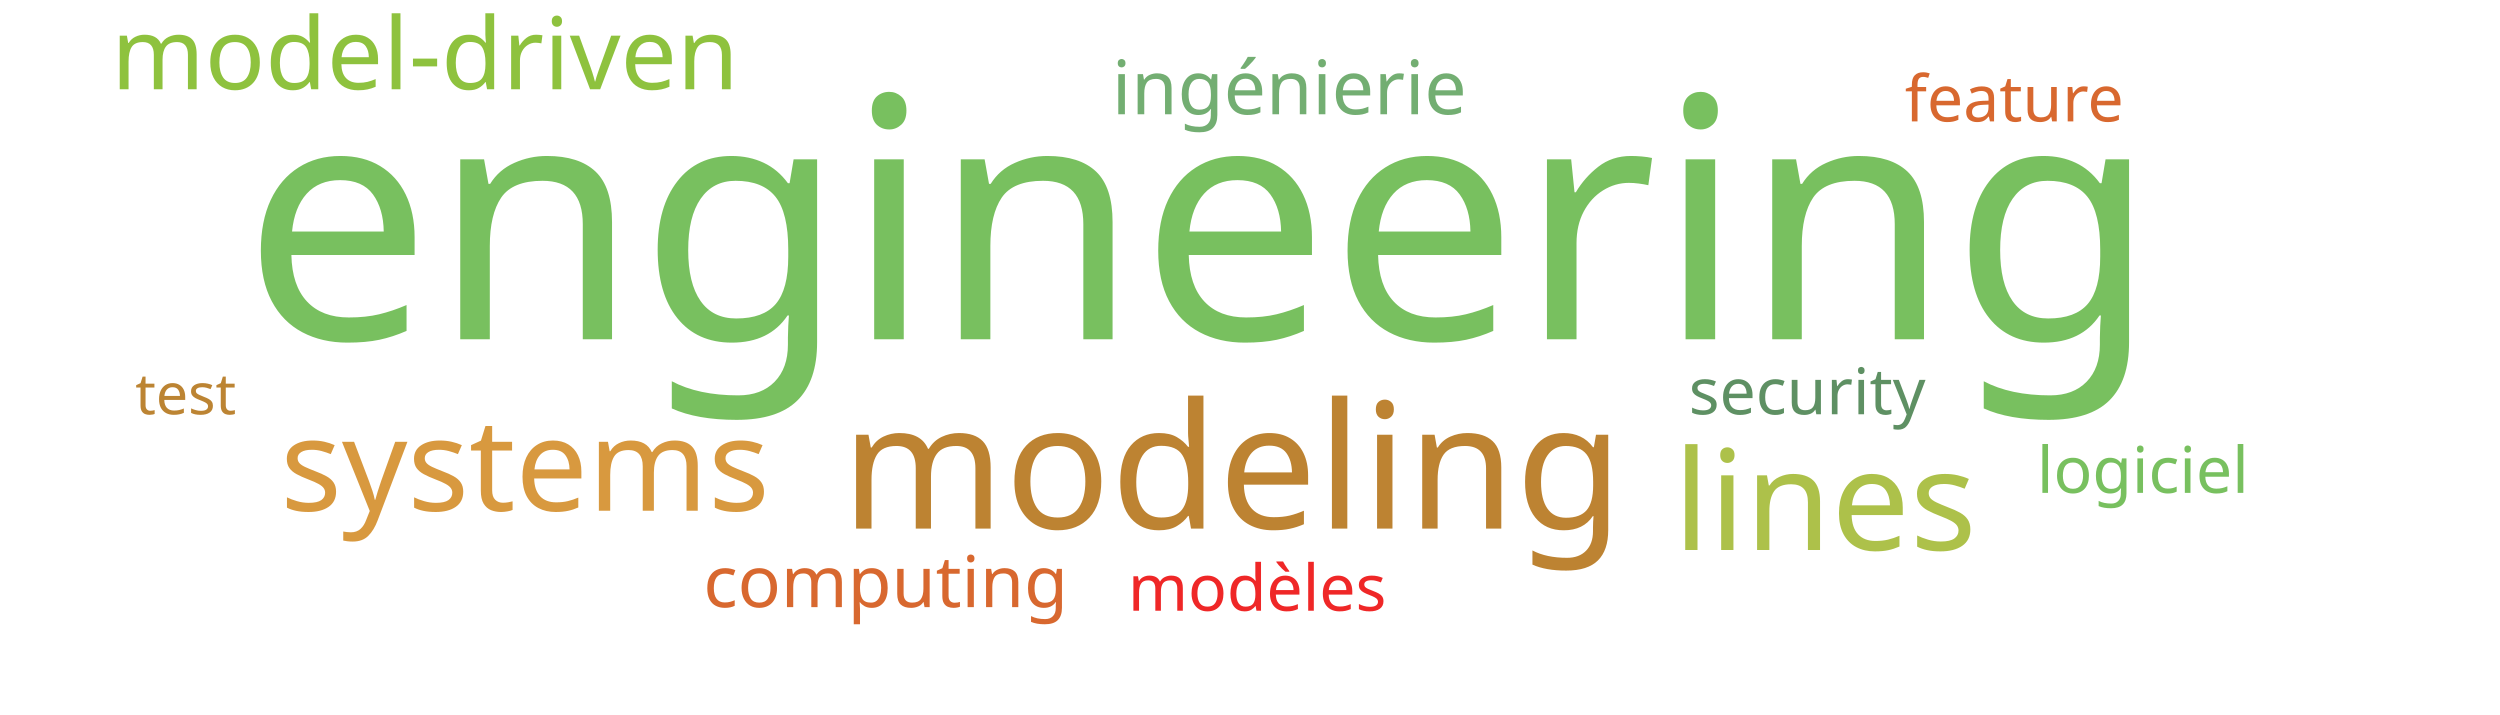
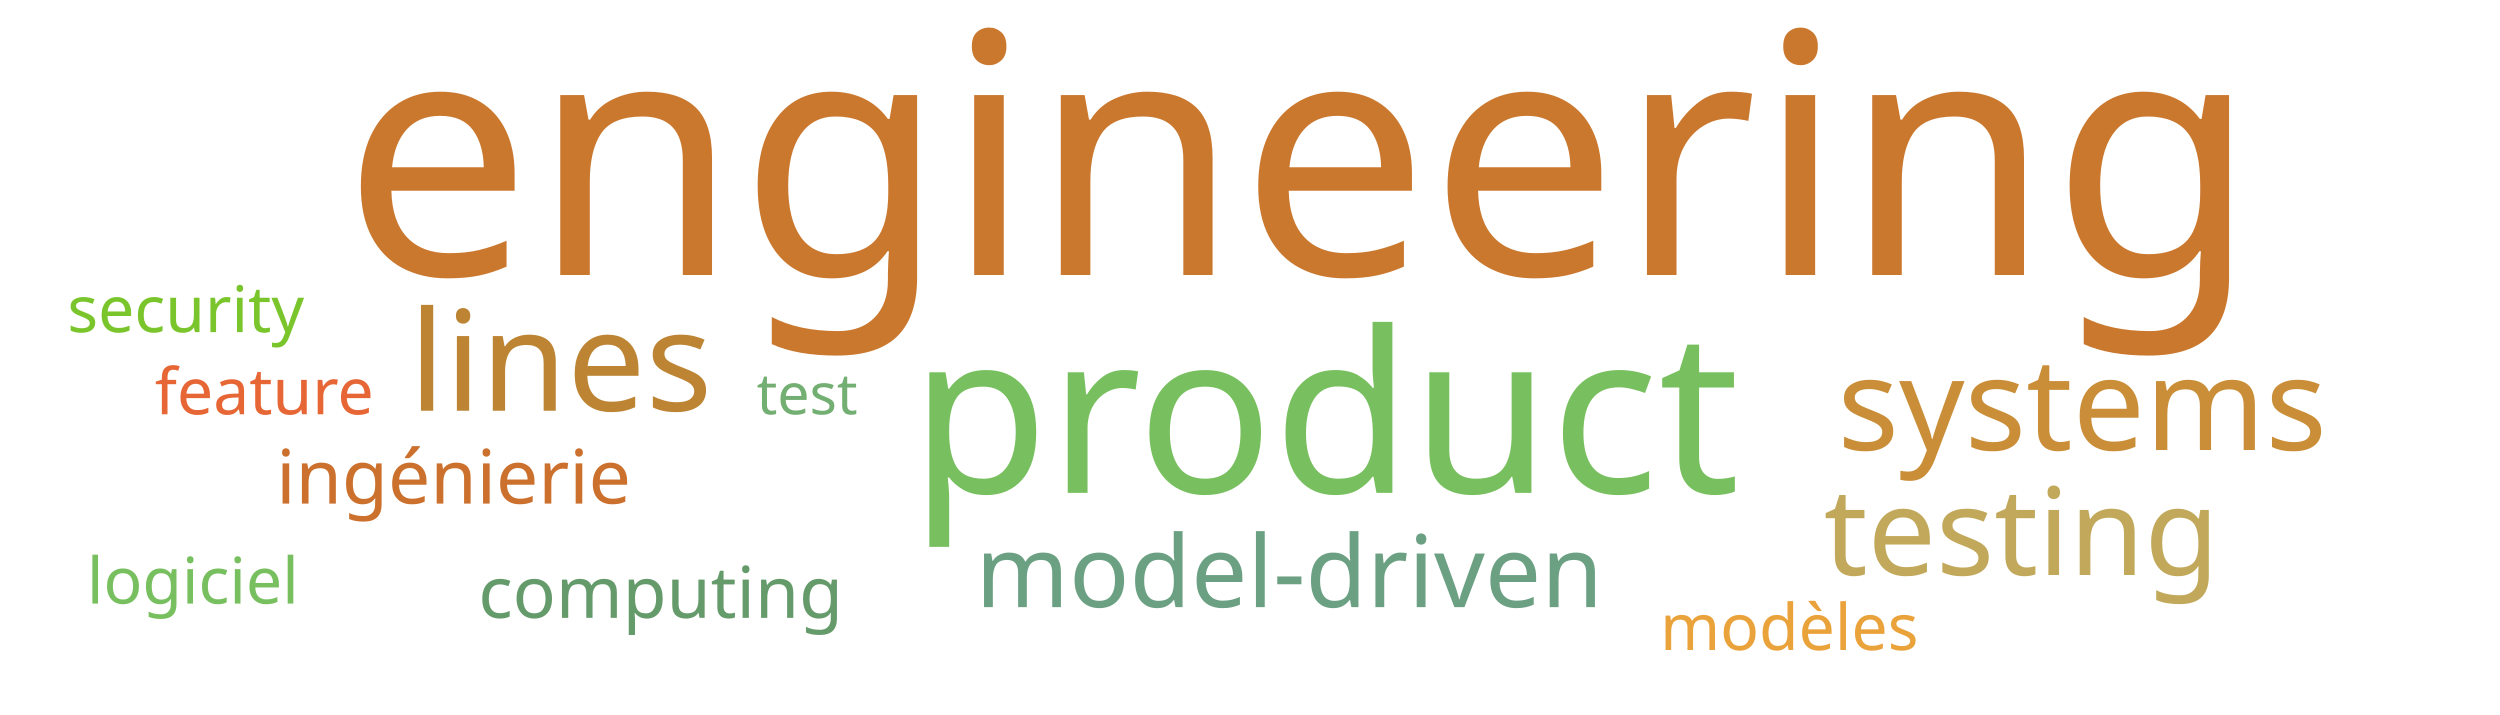
<svg xmlns="http://www.w3.org/2000/svg" width="700" height="200">
  <g transform="translate(350, 100)">
-     <text text-anchor="middle" style="font-family: Impact; font-size: 94px; fill: #78c05f" transform="translate(-14,-5)rotate(0)">engineering</text>
-     <text text-anchor="middle" style="font-family: Impact; font-size: 49px; fill: #bd8332" transform="translate(-5,48)rotate(0)">modeling</text>
-     <text text-anchor="middle" style="font-family: Impact; font-size: 39px; fill: #adc14a" transform="translate(161,54)rotate(0)">lines</text>
-     <text text-anchor="middle" style="font-family: Impact; font-size: 36px; fill: #d8993f" transform="translate(-203,43)rotate(0)">systems</text>
-     <text text-anchor="middle" style="font-family: Impact; font-size: 28px; fill: #8ec23e" transform="translate(-231,-75)rotate(0)">model-driven</text>
-     <text text-anchor="middle" style="font-family: Impact; font-size: 21px; fill: #73ae72" transform="translate(11,-68)rotate(0)">ingénierie</text>
-     <text text-anchor="middle" style="font-family: Impact; font-size: 20px; fill: #d8682f" transform="translate(-102,70)rotate(0)">computing</text>
-     <text text-anchor="middle" style="font-family: Impact; font-size: 18px; fill: #d8682f" transform="translate(214,-66)rotate(0)">feature</text>
-     <text text-anchor="middle" style="font-family: Impact; font-size: 18px; fill: #5e9063" transform="translate(156,16)rotate(0)">security</text>
-     <text text-anchor="middle" style="font-family: Impact; font-size: 18px; fill: #78c05f" transform="translate(250,38)rotate(0)">logiciel</text>
-     <text text-anchor="middle" style="font-family: Impact; font-size: 18px; fill: #ef2727" transform="translate(2,71)rotate(0)">modèles</text>
-     <text text-anchor="middle" style="font-family: Impact; font-size: 16px; fill: #bc8433" transform="translate(-298,16)rotate(0)">test</text>
+     <text text-anchor="middle" style="font-family: Impact; font-size: 94px; fill: #cb782f" transform="translate(14,-23)rotate(0)">engineering</text>
+     <text text-anchor="middle" style="font-family: Impact; font-size: 63px; fill: #78c05f" transform="translate(21,38)rotate(0)">product</text>
+     <text text-anchor="middle" style="font-family: Impact; font-size: 39px; fill: #bc8433" transform="translate(-193,15)rotate(0)">lines</text>
+     <text text-anchor="middle" style="font-family: Impact; font-size: 36px; fill: #ca8e38" transform="translate(233,26)rotate(0)">systems</text>
+     <text text-anchor="middle" style="font-family: Impact; font-size: 34px; fill: #c1a85a" transform="translate(216,61)rotate(0)">testing</text>
+     <text text-anchor="middle" style="font-family: Impact; font-size: 28px; fill: #6ba083" transform="translate(11,70)rotate(0)">model-driven</text>
+     <text text-anchor="middle" style="font-family: Impact; font-size: 21px; fill: #cb702d" transform="translate(-223,41)rotate(0)">ingénierie</text>
+     <text text-anchor="middle" style="font-family: Impact; font-size: 20px; fill: #659b6b" transform="translate(-165,73)rotate(0)">computing</text>
+     <text text-anchor="middle" style="font-family: Impact; font-size: 18px; fill: #e76635" transform="translate(-276,16)rotate(0)">feature</text>
+     <text text-anchor="middle" style="font-family: Impact; font-size: 18px; fill: #7ac52c" transform="translate(-298,-7)rotate(0)">security</text>
+     <text text-anchor="middle" style="font-family: Impact; font-size: 18px; fill: #78c05f" transform="translate(-296,69)rotate(0)">logiciel</text>
+     <text text-anchor="middle" style="font-family: Impact; font-size: 18px; fill: #eaa23b" transform="translate(151,82)rotate(0)">modèles</text>
+     <text text-anchor="middle" style="font-family: Impact; font-size: 16px; fill: #73ae72" transform="translate(-124,16)rotate(0)">test</text>
  </g>
</svg>
